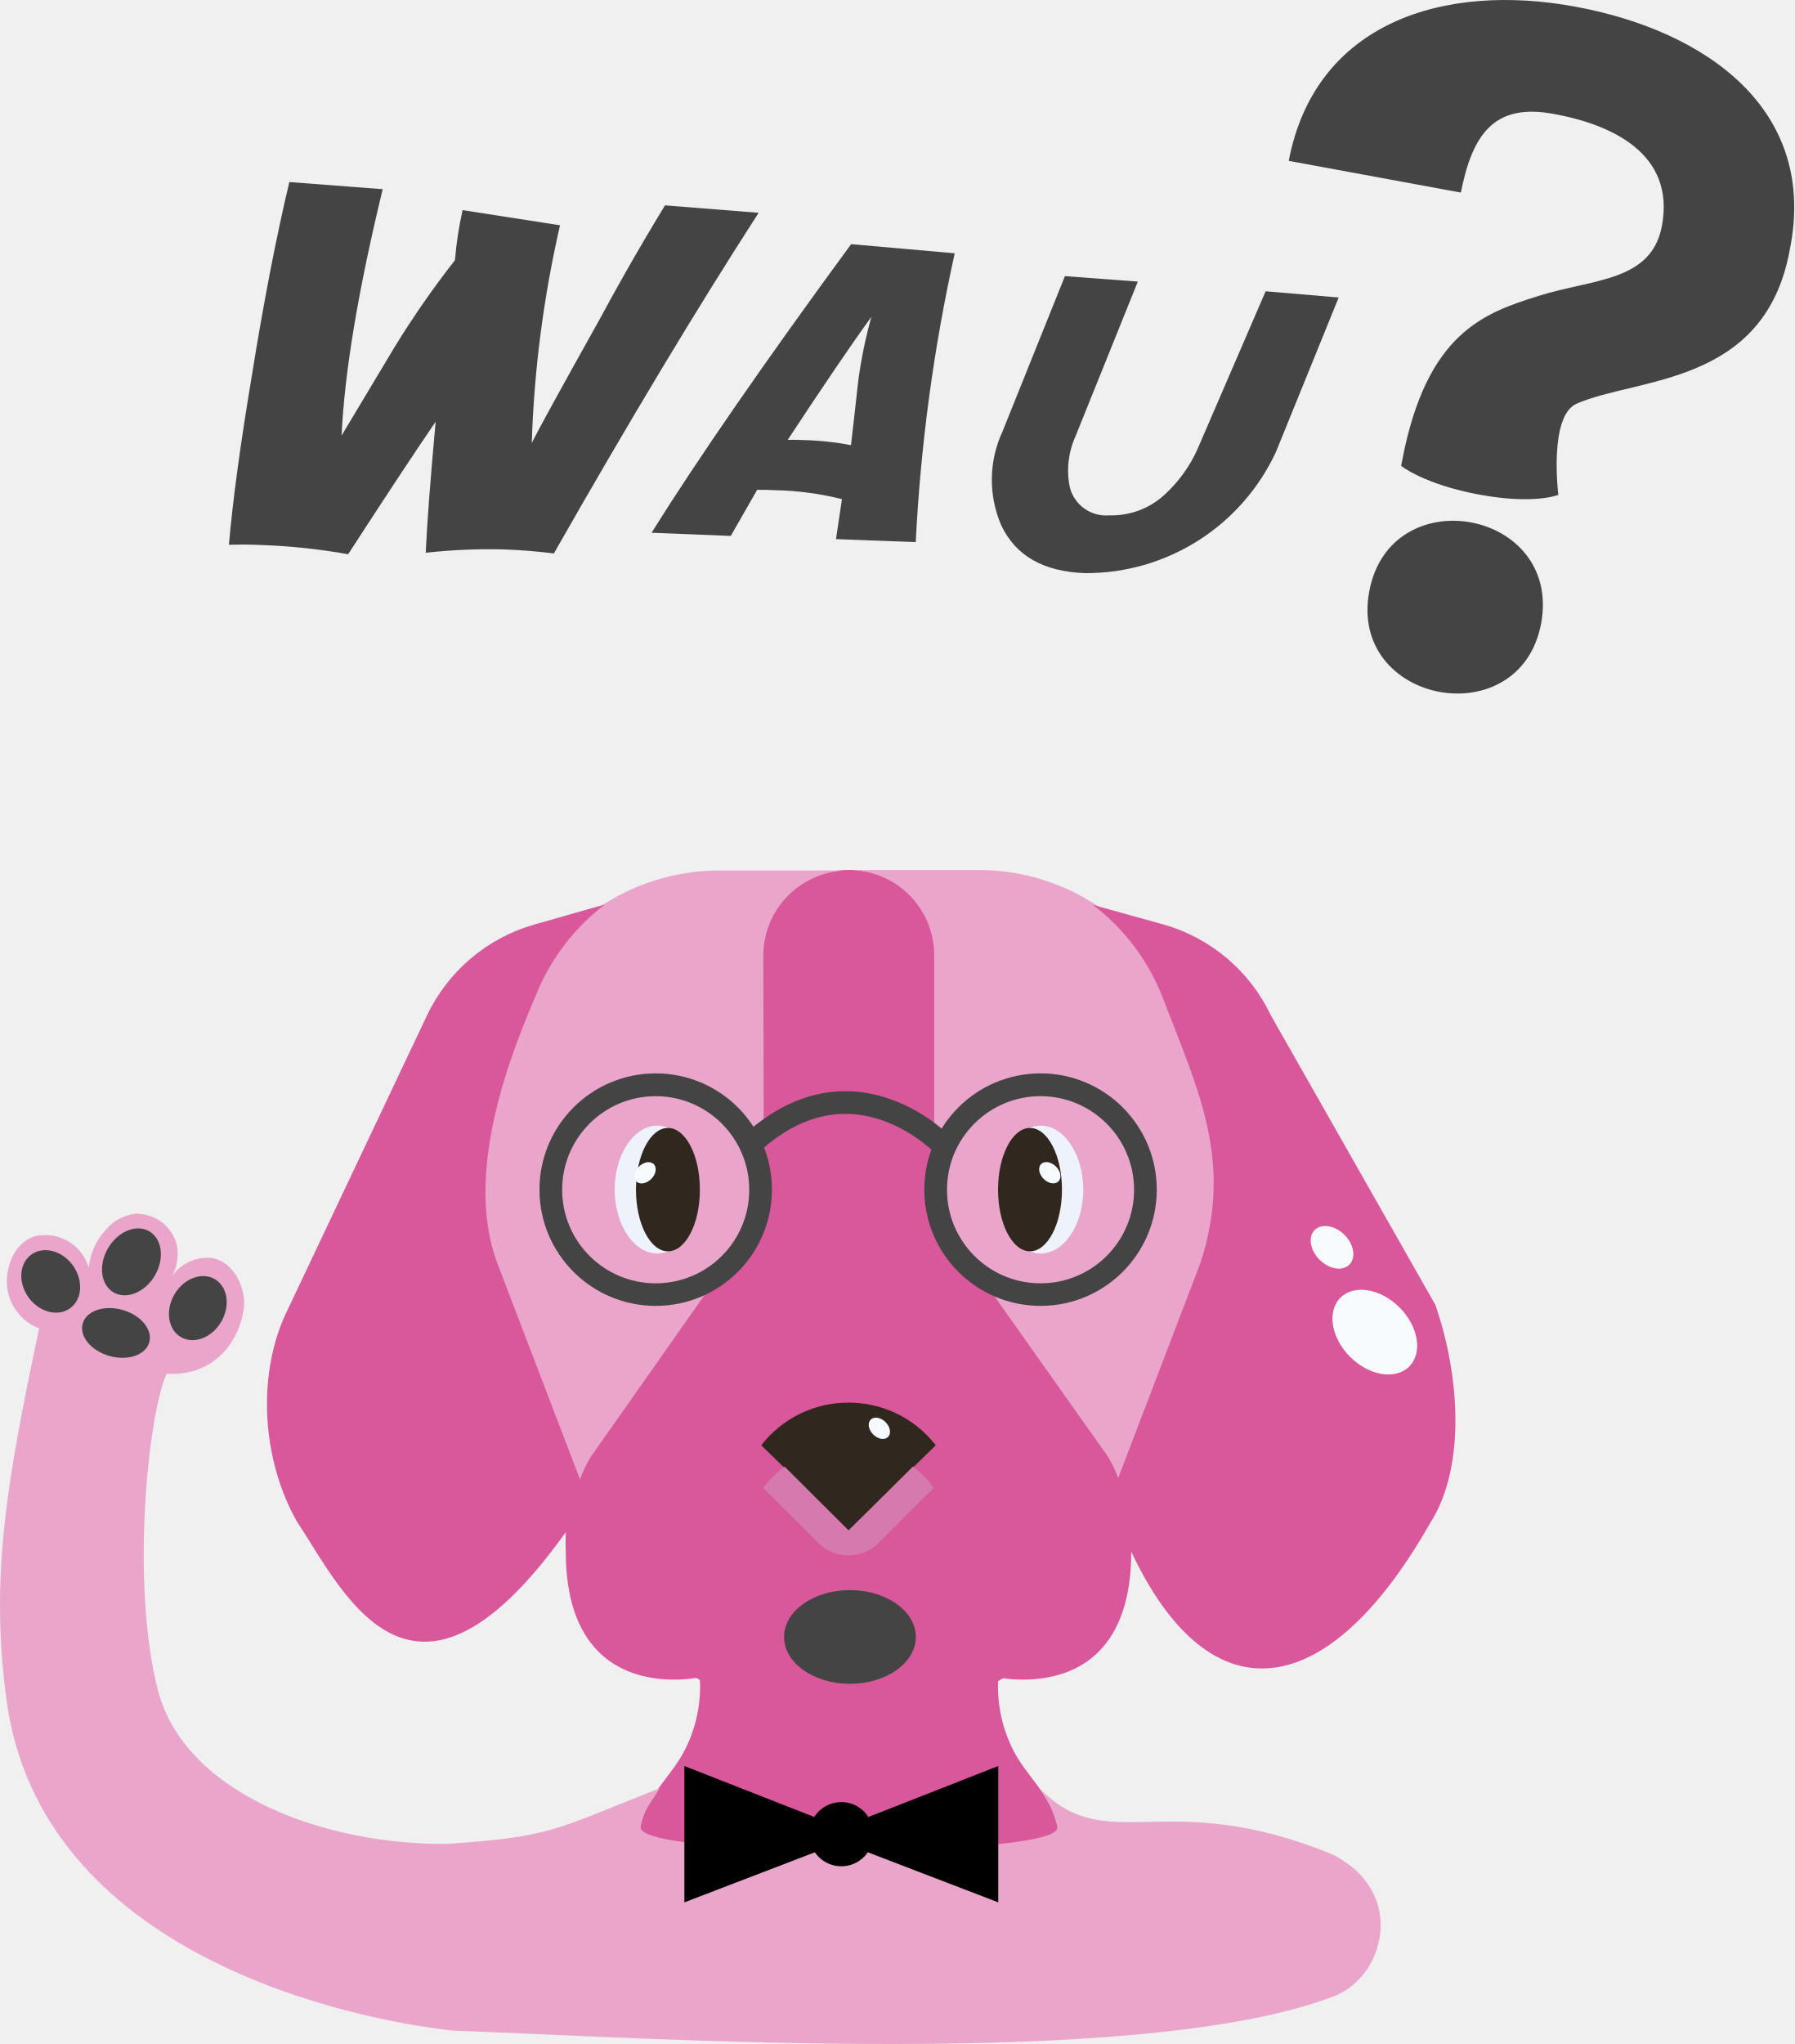
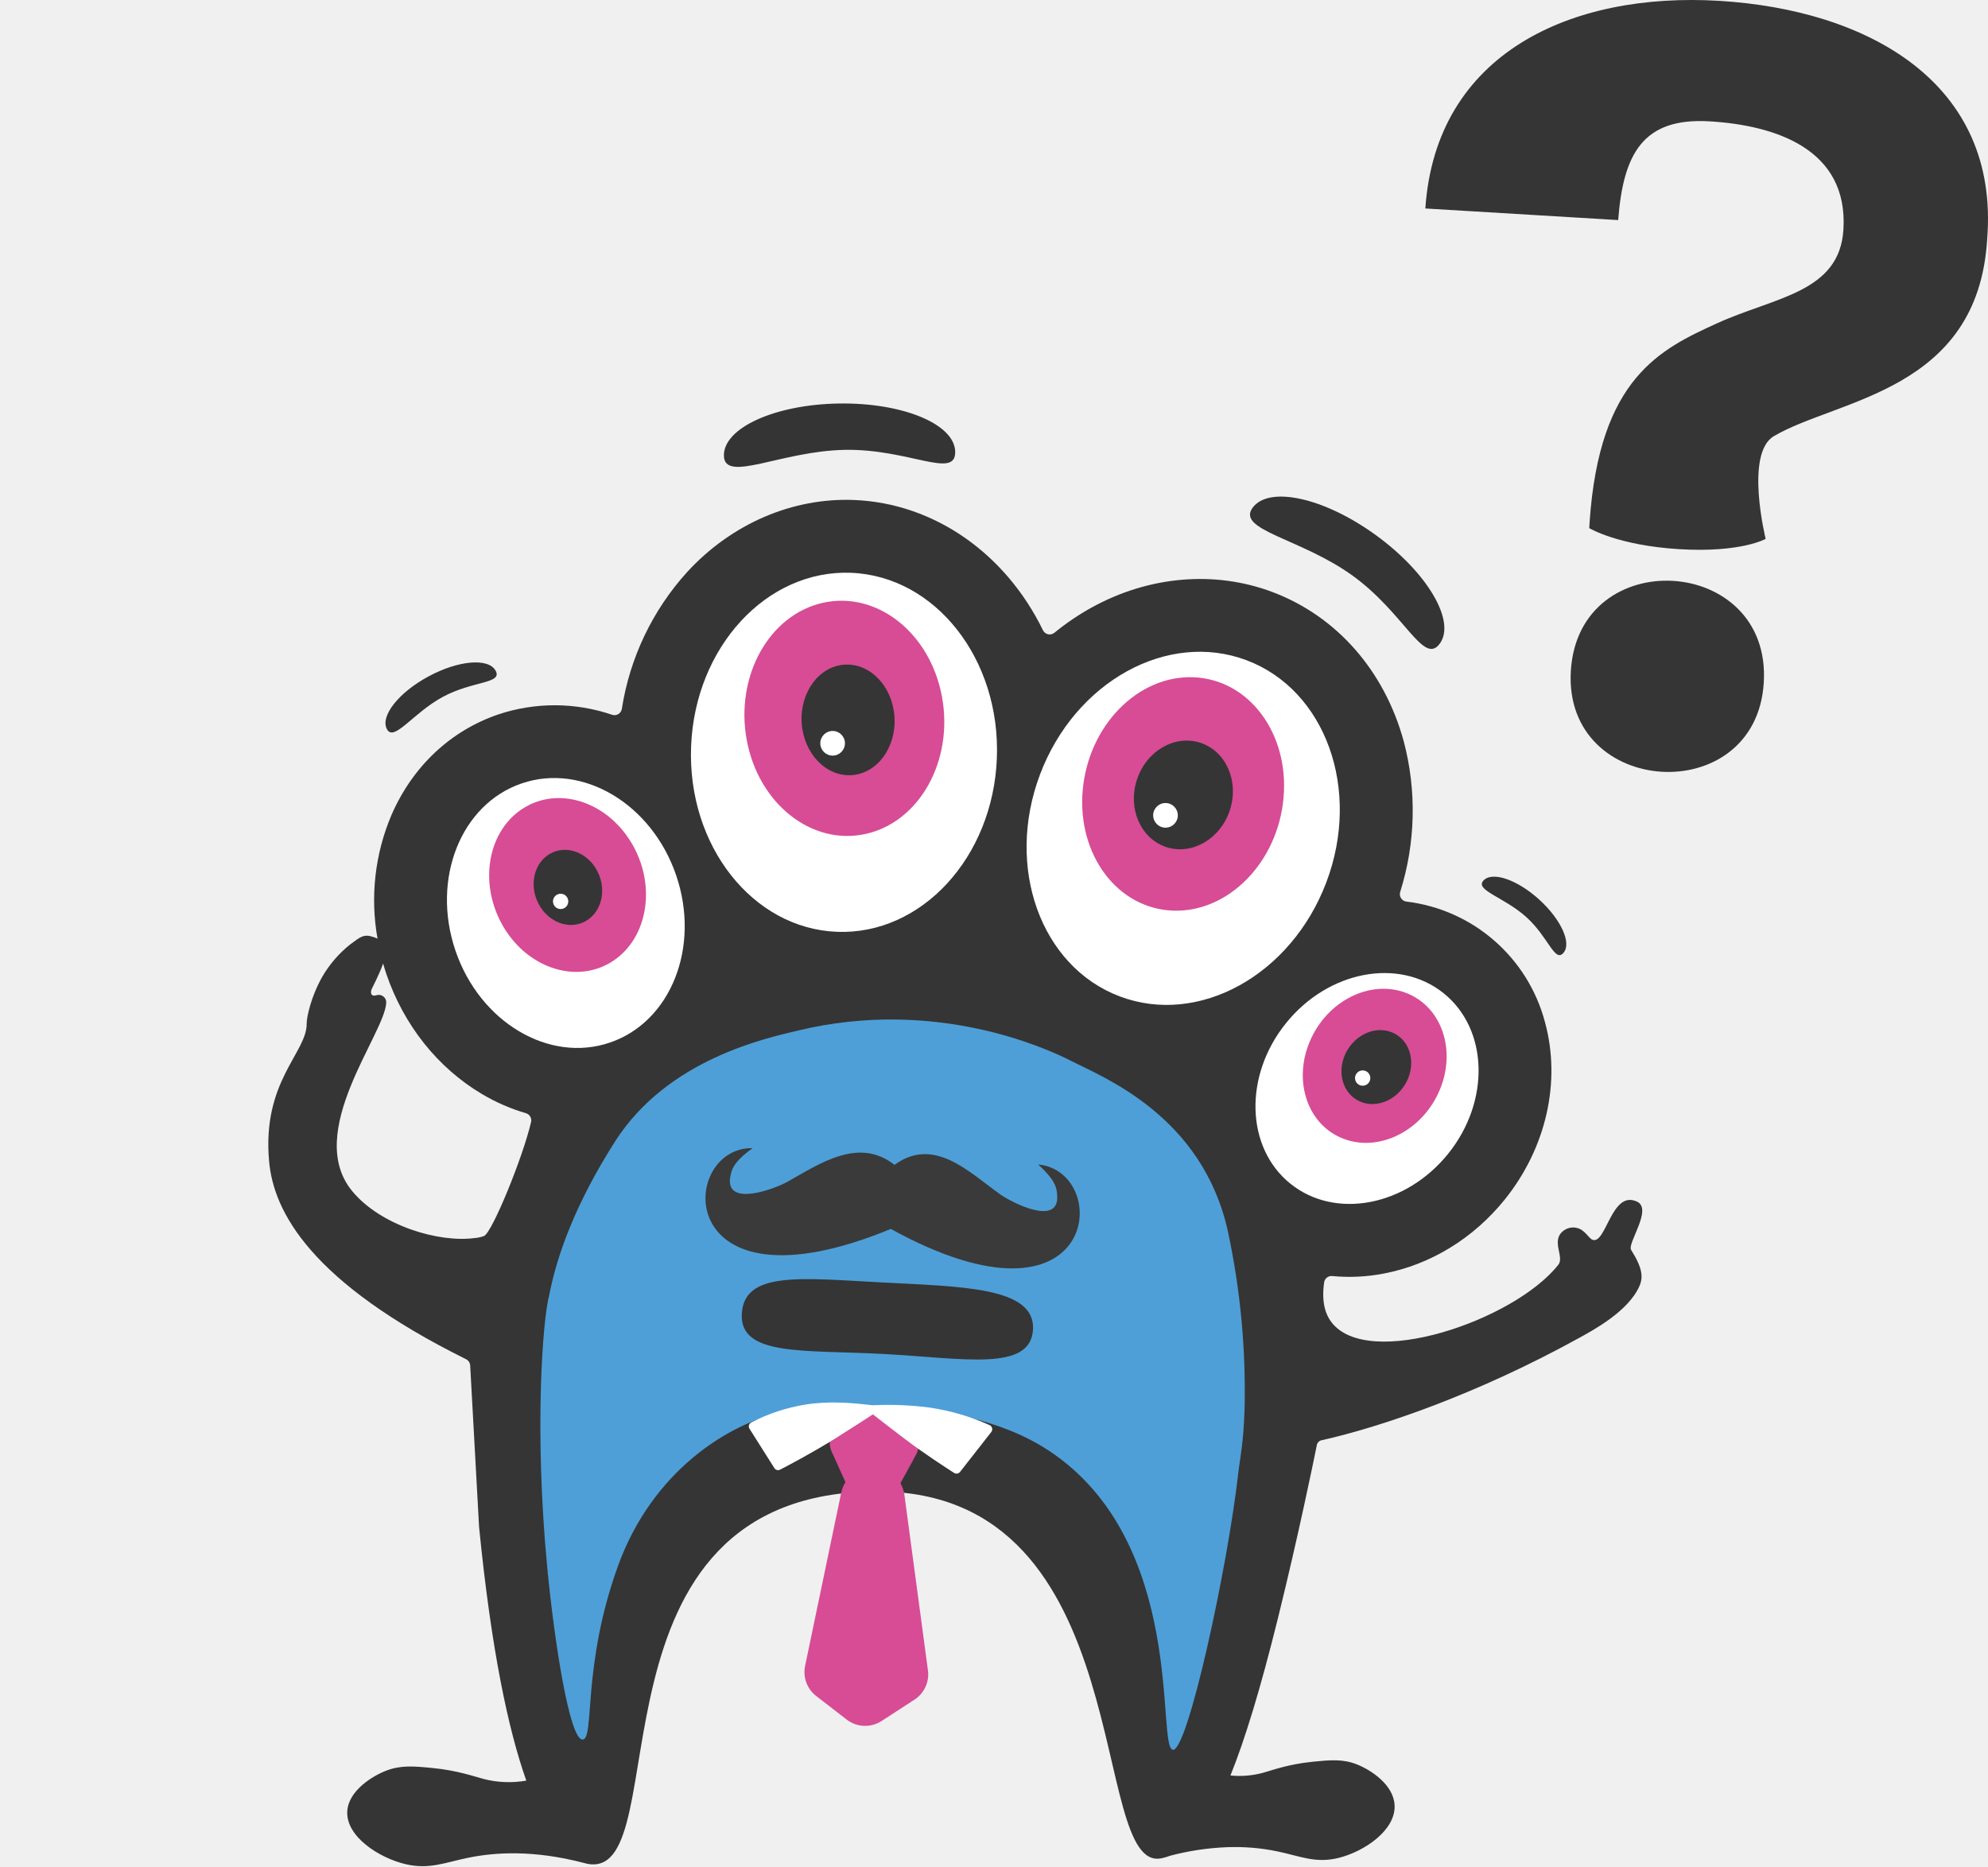
- <svg xmlns="http://www.w3.org/2000/svg" viewBox="0 0 158.236 180.218" version="1.1" id="svg78" width="158.236" height="180.218">
-   <defs id="defs4">
-     <style id="style2">.cls-1{fill:#444;}.cls-2{fill:#eef2fb;}.cls-3{fill:#30271f;}.cls-4{fill:#d9589b;}.cls-5{fill:#eaa6ca;}.cls-6{fill:#d679af;}.cls-7{fill:#f7fbfe;}</style>
+ <svg xmlns="http://www.w3.org/2000/svg" xmlns:xlink="http://www.w3.org/1999/xlink" height="751.07" width="800" id="svg138" version="1.1" viewBox="0 0 800 751.07">
+   <defs id="defs14">
+     <style id="style2">.cls-1{fill:#353535;}.cls-2{fill:#4e9fd7;}.cls-3{fill:#fff;}.cls-4{fill:#fffefd;}.cls-5{fill:url(#linear-gradient);}.cls-6{fill:url(#linear-gradient-2);}.cls-7{fill:url(#linear-gradient-3);}.cls-8{fill:url(#linear-gradient-4);}.cls-9{fill:#343434;}.cls-10,.cls-12{fill:#d74c95;}.cls-11{opacity:0.15;}.cls-12{opacity:0.4;}.cls-13{fill:#3a3a3a;fill-rule:evenodd;}</style>
+     <linearGradient gradientUnits="userSpaceOnUse" gradientTransform="rotate(-4.67,-793.3791,513.3606)" y2="429.66" x2="406.86" y1="429.66" x1="358.36" id="linear-gradient">
+       <stop id="stop4" stop-color="#80385c" offset="0" />
+       <stop id="stop6" stop-color="#683550" offset="0.6" />
+       <stop id="stop8" stop-color="#553346" offset="1" />
+     </linearGradient>
+     <linearGradient xlink:href="#linear-gradient" y2="391.88" x2="266.41" y1="391.88" x1="223.94" id="linear-gradient-2" />
+     <linearGradient xlink:href="#linear-gradient" y2="443.84" x2="142.82" y1="443.84" x1="112.65" id="linear-gradient-3" />
+     <linearGradient xlink:href="#linear-gradient" y2="541.08" x2="461.1" y1="541.08" x1="431.68" id="linear-gradient-4" />
+     <linearGradient y2="429.66" x2="406.86" y1="429.66" x1="358.36" gradientTransform="rotate(-4.67,-793.3791,513.3606)" gradientUnits="userSpaceOnUse" id="linearGradient967" xlink:href="#linear-gradient" />
  </defs>
-   <path class="cls-1" d="M 113.656,14.182 C 115.984,1.992 127.3,-1.556 138.929,0.587 150.558,2.73 160.363,9.734 157.835,22.06 c -2.196,11.963 -13.401,11.187 -18.776,13.526 -2.502,1.071 -1.628,8.045 -1.628,8.045 0,0 -2.08,0.874 -6.938,-0.015 -4.858,-0.89 -6.926,-2.536 -6.926,-2.536 l 0.096,-0.494 c 2.163,-11.287 7.253,-12.997 12.045,-14.502 4.791,-1.505 9.937,-1.234 10.862,-6.18 1.173,-6.36 -4.416,-8.919 -9.526,-9.856 -5.25,-0.983 -7.176,1.743 -8.211,6.931 z m 22.265,40.753 c -1.83,9.949 -17.015,7.163 -15.165,-2.789 1.85,-9.952 16.965,-7.216 15.165,2.789 z" id="path8" style="fill:#444444" />
-   <path class="cls-1" d="M 66.906,18.762 Q 58.849,31.231 48.847,48.795 C 47.384,48.616 45.972,48.499 44.602,48.447 a 50.46,50.46 0 0 0 -7.057,0.29 q 0.173,-3.859 0.876,-11.558 -2.673,3.903 -7.718,11.688 a 53.9,53.9 0 0 0 -7.606,-0.811 c -1.025,-0.053 -2.039,-0.047 -2.909,-0.025 q 0.511,-5.858 1.988,-14.698 1.595,-9.958 3.34,-17.282 l 8.234,0.63 q -3.24,13.356 -3.624,21.719 2.355,-3.919 4.66,-7.777 a 81.31,81.31 0 0 1 5.337,-7.683 31.84,31.84 0 0 1 0.674,-4.414 l 8.593,1.338 A 100,100 0 0 0 46.896,39.055 q 0.9,-1.804 5.995,-10.917 c 1.209,-2.244 3.071,-5.619 5.755,-10.032 z" id="path10" style="fill:#444444" />
-   <path class="cls-1" d="m 80.759,47.798 -7.032,-0.263 0.526,-3.525 a 26.23,26.23 0 0 0 -5.938,-0.791 c -0.441,-0.024 -0.951,-0.035 -1.539,-0.033 l -2.329,4.066 -6.985,-0.281 q 6.106,-9.769 17.599,-25.443 l 9.139,0.805 a 152.51,152.51 0 0 0 -3.44,25.464 z m -5.711,-8.548 q 0.329,-2.8 0.639,-5.647 a 41.3,41.3 0 0 1 1.163,-5.668 q -2.599,3.576 -7.379,10.846 c 0.496,-0.006 0.944,-0.004 1.343,0.017 a 25.59,25.59 0 0 1 4.233,0.452 z" id="path12" style="fill:#444444" />
-   <path class="cls-1" d="M 112.53,39.84 A 18.45,18.45 0 0 1 95.711,50.533 q -5.557,-0.188 -7.435,-4.274 a 10.11,10.11 0 0 1 0.143,-8.23 l 5.498,-13.683 6.431,0.481 -5.517,13.686 a 7.3,7.3 0 0 0 -0.493,4.402 3.29,3.29 0 0 0 3.491,2.522 6.87,6.87 0 0 0 4.947,-1.888 12.13,12.13 0 0 0 2.829,-3.941 l 6.013,-13.926 6.443,0.549 z" id="path14" style="fill:#444444" />
-   <ellipse class="cls-2" cx="57.967" cy="104.889" rx="3.76" ry="5.64" id="ellipse16" style="fill:#eef2fb" />
-   <ellipse class="cls-2" cx="91.777" cy="104.889" rx="3.76" ry="5.64" id="ellipse18" style="fill:#eef2fb" />
-   <path class="cls-3" d="m 83.037,127.259 -8.2,8.16 -8.24,-8.16 a 10.35,10.35 0 0 1 16.47,0 z" id="path20" style="fill:#30271f" />
-   <path class="cls-4" d="m 74.837,134.939 7.69,-7.51 c -3.904,-5.017 -11.486,-5.017 -15.39,0 z m 0,5.64 c 0,0 -6.47,6.33 -13.45,7.36 -0.628,0.1 -1.264,0.15 -1.9,0.15 -5.29,0 -9.59,-3 -9.59,-11.27 -0.109,-2.86 0.301,-6.026 1.65,-8.32 l 12.81,-17.85 c 1.816,-2.515 2.795,-5.538 2.8,-8.64 V 84.209 c 0.007,-1.998 0.814,-3.91 2.24,-5.31 1.457,-1.415 3.409,-2.205 5.44,-2.2 4.192,-0.044 7.626,3.318 7.67,7.51 v 17.8 c 0.005,3.102 0.984,6.125 2.8,8.64 l 12.81,17.85 c 1.534,2.918 1.65,5.22 1.65,8.32 0,8.3 -4.3,11.27 -9.59,11.27 -0.636,-2.1e-4 -1.272,-0.05 -1.9,-0.15 -6.99,-1.03 -13.44,-7.36 -13.44,-7.36 z" id="path22" style="fill:#d9589b" />
-   <path class="cls-5" d="m 57.967,110.519 c 2.07,0 3.76,-2.52 3.76,-5.63 0,-3.11 -1.69,-5.64 -3.76,-5.64 -2.07,0 -3.76,2.57 -3.76,5.64 0,3.07 1.69,5.63 3.76,5.63 z m 9.39,-8.51 a 15,15 0 0 1 -2.74,8.64 l -12.55,17.85 a 11.27,11.27 0 0 0 -1.54,4.58 h -0.07 l -8,-20.9 a 20.11,20.11 0 0 1 0,-14.54 l 3.38,-8.89 a 18.92,18.92 0 0 1 17.54,-12 h 11.46 a 7.51,7.51 0 0 0 -7.52,7.51 z" id="path24" style="fill:#eaa6ca" />
-   <path class="cls-5" d="m 88.027,104.889 c 0,3.11 1.69,5.63 3.75,5.63 2.06,0 3.76,-2.52 3.76,-5.63 0,-3.11 -1.7,-5.64 -3.76,-5.64 -2.06,0 -3.75,2.57 -3.75,5.64 z m -2.9,5.76 a 15,15 0 0 1 -2.74,-8.64 V 84.219 a 7.51,7.51 0 0 0 -7.55,-7.51 h 11.55 a 18.92,18.92 0 0 1 17.55,12 l 3.4,8.87 a 20.25,20.25 0 0 1 0,14.54 l -8,20.9 h -0.08 a 11.12,11.12 0 0 0 -1.54,-4.58 z" id="path26" style="fill:#eaa6ca" />
-   <path class="cls-4" d="m 89.747,155.009 c 1.66,2.66 3.91,4.08 3.91,9.15 0,6.88 -18.78,6.88 -18.78,6.88 0,0 -18.79,0 -18.79,-6.88 0,-5.07 2.26,-6.49 3.91,-9.15 a 12.26,12.26 0 0 0 1.73,-6.92 h 26.3 a 12.35,12.35 0 0 0 1.72,6.92 z" id="path28" style="fill:#d9589b" />
-   <path class="cls-5" d="m 58.177,157.649 c -0.65,1.2 -1.42,1.81 -1.68,3.4 -0.33,2.08 18.38,2.09 18.38,2.09 0,0 18.81,0 18.37,-2.09 -0.282,-1.236 -0.828,-2.395 -1.6,-3.4 6.077,6.232 10.975,-0.225 25.831,5.841 6.677,3.349 4.608,10.79 0.221,12.495 -17,6.607 -60.767,3.665 -77.795,3.051 -0.638,-4.396 -1.022,-10.596 -0.397,-16.466 9.253,-0.63 9.363,-1.25 18.709,-4.91 z" id="path30" style="fill:#eaa6ca" />
-   <path class="cls-4" d="m 47.107,81.519 6.25,-1.78 c -2.766,2.105 -4.897,4.932 -6.16,8.17 -3.232,7.484 -5.929,16.419 -3.36,23.41 l 8,20.91 c -14.898,23.09 -21.354,8.405 -25.66,1.91 -3.069,-5.435 -3.49,-12.688 -1.07,-18.11 l 12.55,-26.5 c 1.854,-3.903 5.296,-6.82 9.45,-8.01 z" id="path32" style="fill:#d9589b" />
-   <path class="cls-4" d="m 126.089,134.354 c -9.979,17.526 -21.426,17.167 -28.192,-2.165 l 8,-20.91 c 2.86,-8.965 -0.192,-15.066 -3.36,-23.33 -1.256,-3.242 -3.389,-6.071 -6.16,-8.17 l 6.26,1.74 c 4.151,1.184 7.591,4.099 9.44,8 l 14.498,25.506 c 2.11,6.008 2.797,14.262 -0.486,19.329 z" id="path34" style="fill:#d9589b" />
-   <ellipse class="cls-4" cx="74.957" cy="144.429" rx="15.97" ry="6.61" id="ellipse36" style="fill:#d9589b" />
-   <path class="cls-6" d="m 80.507,129.309 -5.67,5.63 -5.64,-5.63 a 8.76,8.76 0 0 0 -1.88,1.88 l 4.86,4.85 a 3.75,3.75 0 0 0 5.31,0 l 4.86,-4.85 a 8.76,8.76 0 0 0 -1.84,-1.88 z" id="path38" style="fill:#d679af" />
-   <ellipse class="cls-3" cx="90.837" cy="104.889" rx="2.82" ry="5.44" id="ellipse40" style="fill:#30271f" />
-   <ellipse class="cls-3" cx="58.907" cy="104.889" rx="2.82" ry="5.44" id="ellipse42" style="fill:#30271f" />
-   <ellipse class="cls-7" cx="5.246" cy="160.833" rx="1.55" ry="2.16" transform="rotate(-45.02)" id="ellipse44" style="fill:#f7fbfe" />
-   <ellipse class="cls-7" cx="-7.696" cy="138.576" rx="0.77" ry="1.08" transform="rotate(-45.02)" id="ellipse46" style="fill:#f7fbfe" />
-   <ellipse class="cls-7" cx="-34.26" cy="143.873" rx="0.77" ry="1.08" transform="rotate(-45.02)" id="ellipse48" style="fill:#f7fbfe" />
-   <ellipse class="cls-7" cx="-32.851" cy="113.357" rx="1.08" ry="0.77" transform="rotate(-44.98)" id="ellipse50" style="fill:#f7fbfe" />
-   <ellipse class="cls-7" cx="2.623" cy="168.787" rx="3.08" ry="4.29" transform="rotate(-45.02)" id="ellipse52" style="fill:#f7fbfe" />
-   <path class="cls-1" d="m 57.837,114.639 a 9.75,9.75 0 1 1 9.74,-9.74 9.75,9.75 0 0 1 -9.74,9.74 z m 0,-18.49 a 8.75,8.75 0 1 0 8.74,8.75 8.76,8.76 0 0 0 -8.74,-8.75 z" id="path54" style="fill:#444444;stroke:#444444;stroke-opacity:1" />
-   <path class="cls-1" d="m 91.777,114.639 a 9.75,9.75 0 1 1 9.74,-9.74 9.75,9.75 0 0 1 -9.74,9.74 z m 0,-18.49 a 8.75,8.75 0 1 0 8.74,8.75 8.76,8.76 0 0 0 -8.74,-8.75 z" id="path56" style="fill:#444444;stroke:#444444;stroke-width:1;stroke-miterlimit:4;stroke-dasharray:none;stroke-opacity:1" />
-   <polygon points="64.36,140.32 78.2,134.89 78.2,146.91 64.36,141.6 50.52,146.91 50.52,134.89 " id="polygon60" transform="translate(9.836731,20.81878)" />
-   <circle cx="74.197" cy="161.719" r="2.83" id="circle62" />
-   <ellipse class="cls-1" cx="74.957" cy="144.329" rx="5.81" ry="4.13" id="ellipse64" style="fill:#444444" />
-   <path class="cls-5" d="m 39.508,162.569 c -10.511,0.162 -23.189,-4.252 -25.587,-13.571 -2.4,-9.326 -0.876,-24.229 0.774,-27.88 4.387,0.288 6.661,-3.184 6.844,-6.179 0,-1.45 -0.83,-3.54 -2.7,-4 -1.461,-0.221 -2.916,0.427 -3.73,1.66 0.581,-0.962 0.719,-2.128 0.38,-3.2 -0.565,-1.493 -2.026,-2.453 -3.62,-2.38 -1.015,0.138 -1.939,0.661 -2.58,1.46 -0.833,0.908 -1.346,2.063 -1.46,3.29 -0.576,-1.971 -2.551,-3.185 -4.57,-2.81 -1.93,0.44 -2.73,2.63 -2.65,4.26 0.095,1.749 1.206,3.279 2.84,3.91 -2.85,13.479 -4.312,21.767 -2.907,32.527 C 3.452,172.522 31.224,178.077 39.905,179.035" id="path66" style="fill:#eaa6ca" />
-   <ellipse class="cls-1" cx="-62.33" cy="94.339" rx="2.41" ry="2.92" transform="rotate(-35.72)" id="ellipse68" style="fill:#444444" />
-   <ellipse class="cls-1" cx="-90.107" cy="66.283" rx="3.12" ry="2.39" transform="rotate(-59.61)" id="ellipse70" style="fill:#444444" />
-   <ellipse class="cls-1" cx="-90.662" cy="73.395" rx="2.96" ry="2.39" transform="rotate(-59.61)" id="ellipse72" style="fill:#444444" />
-   <ellipse class="cls-1" cx="-110.343" cy="41.725" rx="2.11" ry="3.05" transform="rotate(-74.26)" id="ellipse74" style="fill:#444444" />
-   <path style="fill:none;stroke:#444444;stroke-width:2;stroke-linecap:butt;stroke-linejoin:miter;stroke-miterlimit:4;stroke-dasharray:none;stroke-opacity:1" d="m 66.43,100.679 c 8.997,-8.039 16.876,0.413 16.876,0.413" id="path8514" />
+   <g transform="translate(107.9293)" data-name="Capa 2" id="Capa_2">
+     <g data-name="Capa 1" id="Capa_1-2">
+       <path id="path18" d="m 550.91,483.63 c -10.38,-5.06 -12.53,17.54 -18.06,15.28 -1.44,-0.59 -3.06,-4 -6.09,-4.7 a 6.32,6.32 0 0 0 -5.39,1 c -5.45,3.95 0.36,10.51 -2.19,13.75 -17.69,22.53 -77,42.69 -91.49,22.91 -1.82,-2.48 -4,-7.08 -2.77,-15.78 a 3,3 0 0 1 3.28,-2.56 72.17,72.17 0 0 0 20.73,-1 c 18.84,-3.59 36.15,-14.2 48.76,-29.89 16.61,-20.7 22.63,-47.32 16.12,-71.21 a 65.79,65.79 0 0 0 -55.81,-48.6 3,3 0 0 1 -2.47,-3.88 109.07,109.07 0 0 0 1.44,-60.57 c -7.77,-28.47 -27,-50.39 -52.87,-60.13 -23.22,-8.75 -49.74,-6.47 -72.75,6.25 a 99.94,99.94 0 0 0 -14.95,10.13 3,3 0 0 1 -4.63,-1 c -15,-30.77 -43.68,-51.13 -76,-52.41 -24.8,-1 -49.24,9.54 -67.07,28.87 a 106.35,106.35 0 0 0 -26.39,55.19 3,3 0 0 1 -3.95,2.37 71.66,71.66 0 0 0 -45.73,-0.15 c -19.22,6.54 -34.49,20.89 -43,40.43 A 87.63,87.63 0 0 0 44,377.77 10.42,10.42 0 0 0 42.71,377.22 c -4.38,-1.58 -5.6,-0.11 -9.61,2.77 a 46.47,46.47 0 0 0 -11.37,13.14 c -4.61,8.19 -6.27,16.35 -6.25,18.85 0.11,11.64 -18,23.17 -15.13,55.25 C 2.12,487.7 17.14,516 79.6,547 a 3,3 0 0 1 1.68,2.53 l 3.58,65 c 4.88,49.18 11.69,81.41 19,102.07 a 40.77,40.77 0 0 1 -17,-0.62 c -3.86,-1 -10.51,-3.47 -20.94,-4.48 -7.4,-0.72 -12.59,-1.17 -18.49,1.11 -5.48,2.12 -15.09,8 -15.61,16.27 -0.63,10.26 12.9,18.87 23.5,21.35 9.52,2.24 15.77,-0.69 25.3,-2.62 10.51,-2.14 26,-3.23 46.45,2.12 0.46,0.14 0.91,0.26 1.35,0.35 h 0.08 v 0 c 0.32,0.06 0.63,0.12 0.94,0.15 35.43,4.12 -5.26,-150 115.82,-150 106.14,0 84.51,153.92 114.24,147.61 a 25.27,25.27 0 0 0 3.62,-1.06 106.08,106.08 0 0 1 22.67,-3.39 83.85,83.85 0 0 1 20.45,1.71 c 9.18,1.93 15.2,4.86 24.38,2.63 10.22,-2.48 23.26,-11.1 22.65,-21.36 -0.5,-8.32 -9.77,-14.15 -15.05,-16.26 -5.68,-2.28 -10.69,-1.83 -17.82,-1.12 -10.05,1 -16.46,3.47 -20.18,4.49 a 36.46,36.46 0 0 1 -13,1.05 c 5.78,-14.32 12.05,-34.7 19.22,-63.73 8.11,-32.84 14.14,-62.29 15.5,-69 a 2.49,2.49 0 0 1 1.59,-2.09 c 25.23,-5.65 63.56,-19 103.62,-41.06 6.12,-3.37 20.08,-10.83 24.62,-21 1.59,-3.59 1.33,-7.27 -3.31,-14.64 -1.68,-2.54 8.7,-16.33 2.45,-19.38 z m -464,13.76 a 13,13 0 0 1 -3.7,0.84 C 68.35,500.23 45.15,493.08 33.84,479.4 14.22,455.69 47,416.07 47.5,403.5 a 3,3 0 0 0 -3.83,-3 c -1.2,0.36 -2.6,0.35 -2.25,-1.88 0.08,-0.51 3.17,-6.1 4.82,-10.86 0.41,1.42 0.84,2.84 1.32,4.26 7,20.51 20.6,37.63 38.32,48.19 a 77.54,77.54 0 0 0 17.81,7.79 3,3 0 0 1 2.09,3.56 c -3.35,14.37 -15.58,44.2 -18.87,45.83 z" class="cls-1" />
+       <path id="path20" d="m 386.19,495.53 c -10.29,-46.54 -50.25,-62 -63.22,-68.65 -10,-5.08 -54.51,-25.47 -109.77,-12.15 -12.37,3 -52.39,11.29 -73.67,44.71 -15.76,24.76 -23.29,45.44 -26.46,61.84 -2.56,9.35 -6.07,53.74 -0.83,109 2.86,30.11 9,69.79 14.24,69.79 5,0 -0.34,-29.44 14.25,-69.79 C 154.61,591.83 185.55,572.53 208,568 l 3.15,-0.65 c 18.08,-1.69 30.9,-2.19 43.22,-1.07 14.61,1.34 39.62,4.17 59.91,17.62 55.58,36.84 43,119.62 49.8,120.3 5.9,0.59 22,-73.17 26.3,-111.51 0.59,-5.3 2.12,-11.6 2.53,-25.87 a 306.12,306.12 0 0 0 -6.72,-71.29 z" class="cls-2" />
+       <path id="path22" d="m 137.49,419.58 c 24.55,-8.33 36.5,-38.46 26.7,-67.26 -9.8,-28.8 -37.64,-45.4 -62.16,-37.05 -24.52,8.35 -36.47,38.46 -26.69,67.27 9.78,28.81 37.66,45.39 62.15,37.04 z" class="cls-3" />
+       <path id="path24" d="m 228.84,375 c 34,1.35 62.8,-29.91 64.38,-69.79 1.58,-39.88 -24.69,-73.34 -58.66,-74.69 -33.97,-1.35 -62.8,29.91 -64.38,69.82 -1.58,39.91 24.69,73.32 58.66,74.66 z" class="cls-3" />
+       <path id="path26" d="m 342.69,401 c 31.81,12 69,-8.58 83.12,-45.93 14.12,-37.35 -0.31,-77.38 -32.1,-89.36 -31.79,-11.98 -69,8.58 -83.11,45.94 -14.11,37.36 0.3,77.35 32.09,89.35 z" class="cls-3" />
+       <path id="path28" d="m 473,399.71 c -18.06,-14.48 -46.46,-9.06 -63.48,12.12 -17.02,21.18 -16.16,50.09 1.86,64.57 18.02,14.48 46.45,9.06 63.47,-12.11 C 491.87,443.12 491,414.18 473,399.71 Z" class="cls-3" />
+       <path id="path30" d="m 307.77,535 c -0.92,17.13 -27.72,11.63 -60.08,9.9 -32.36,-1.73 -58,1 -57.1,-16.17 0.9,-17.17 23.48,-14.38 55.84,-12.65 32.36,1.73 62.25,1.77 61.34,18.92 z" class="cls-1" />
+       <circle id="circle32" transform="rotate(-76.66,379.7209,342.7462)" r="12.13" cy="342.75" cx="379.75" class="cls-4" />
+       <path id="path34" d="m 371.85,333.46 a 10.44,10.44 0 1 1 -7.22,-12.89 10.44,10.44 0 0 1 7.22,12.89 z" class="cls-4" />
+       <path style="fill:url(#linearGradient967)" id="path36" d="m 396,336.93 c 1.61,-14 -7.84,-26.62 -21.12,-28.14 -13.28,-1.52 -25.34,8.59 -26.95,22.61 -1.61,14.02 7.79,26.6 21.07,28.14 13.28,1.54 25.33,-8.54 27,-22.61 z m -36.64,1.79 c -10.9,-3.07 -6.14,-20 4.76,-16.9 10.9,3.1 6.09,19.97 -4.81,16.9 z M 377,353.45 c -13.47,-3.8 -7.59,-24.68 5.88,-20.89 13.47,3.79 7.59,24.68 -5.88,20.89 z" class="cls-5" />
+       <circle id="circle38" transform="matrix(0.95,-0.3,0.3,0.95,-82.79,87.84)" r="10.58" cy="310.6" cx="241.56" class="cls-4" />
+       <path id="path40" d="m 231.49,307.2 a 9.11,9.11 0 1 1 -11.18,-6.39 9.1,9.1 0 0 1 11.18,6.39 z" class="cls-4" />
+       <path style="fill:url(#linear-gradient-2)" id="path42" d="m 251.06,299 c -5.09,-11.2 -17.81,-16.37 -28.42,-11.55 -10.61,4.82 -15.08,17.8 -10,29 5.08,11.2 17.82,16.35 28.42,11.55 10.6,-4.8 15.08,-17.82 10,-29 z m -26.58,17.79 c -9.53,2.6 -13.56,-12.17 -4,-14.77 9.56,-2.6 13.52,12.15 4,14.75 z m 19.83,3.06 c -11.77,3.22 -16.75,-15 -5,-18.25 11.75,-3.25 16.77,15.02 5,18.23 z" class="cls-6" />
+       <path id="path44" d="m 107.94,346.86 1.61,1.86 c 0,0 26.11,-14 30.84,17.74 3.54,23.81 -22.16,24.52 -19.85,24.73 2.31,0.21 -5.2,2.1 -11.66,-1.93 a 24.35,24.35 0 0 1 -11.07,-15.53 24.67,24.67 0 0 1 2.64,-18.7 c 3.64,-6.03 7.49,-8.17 7.49,-8.17 z" class="cls-4" />
+       <circle id="circle46" transform="rotate(-9.36,125.589,372.1296)" r="7.54" cy="372.11" cx="125.6" class="cls-4" />
+       <path id="path48" d="m 118.84,368.68 a 6.5,6.5 0 1 1 -7.24,-5.68 6.49,6.49 0 0 1 7.24,5.68 z" class="cls-4" />
+       <path style="fill:url(#linear-gradient-3)" id="path50" d="m 133.5,364.89 c -2.44,-8.43 -10.89,-13.39 -18.87,-11.08 -7.98,2.31 -12.48,11 -10,19.44 2.48,8.44 10.89,13.39 18.87,11.08 7.98,-2.31 12.43,-11.01 10,-19.44 z m -20.59,9.82 c -7,0.85 -8.32,-10 -1.33,-10.84 6.99,-0.84 8.32,9.98 1.33,10.84 z m 13.68,4.2 C 118,380 116.31,366.57 125,365.52 c 8.69,-1.05 10.23,12.33 1.59,13.39 z" class="cls-7" />
+       <path id="path52" d="m 450.43,416.81 v 2.37 c 0,0 27.9,6.2 11.36,32.37 -12.41,19.63 -31.63,4 -30.08,5.57 1.55,1.57 -5.12,-1.74 -7.3,-8.75 a 23.5,23.5 0 0 1 1.69,-18.32 23.84,23.84 0 0 1 13.7,-12 c 6.5,-2.14 10.63,-1.24 10.63,-1.24 z" class="cls-4" />
+       <circle id="circle54" transform="rotate(-58.6,447.4403,446.3701)" r="7.28" cy="446.37" cx="447.43" class="cls-4" />
+       <path id="path56" d="m 444.66,439.6 a 6.26,6.26 0 1 1 -1.73,-8.69 6.27,6.27 0 0 1 1.73,8.69 z" class="cls-4" />
+       <path style="fill:url(#linear-gradient-4)" id="path58" d="m 457.75,446.06 c 3.53,-7.69 0.48,-16.63 -6.81,-20 -7.29,-3.37 -16.05,0.19 -19.57,7.88 -3.52,7.69 -0.48,16.64 6.81,20 7.29,3.36 16.04,-0.18 19.57,-7.88 z m -21.22,-5.79 c -5.65,-3.77 0.21,-12.53 5.85,-8.75 5.64,3.78 -0.21,12.53 -5.85,8.75 z m 7.35,11.73 c -7,-4.67 0.26,-15.48 7.23,-10.82 6.97,4.66 -0.26,15.45 -7.23,10.82 z" class="cls-8" />
+       <path id="path60" d="m 47.79,293.47 c -2.82,-5.24 4.67,-14.76 16.73,-21.26 12.06,-6.5 24.14,-7.52 27,-2.28 2.86,5.24 -9.13,4 -21.19,10.49 -12.06,6.49 -19.71,18.29 -22.54,13.05 z" class="cls-9" />
+       <path id="path62" d="m 489,354.4 c 3.5,-3.86 13.54,-0.47 22.42,7.58 8.88,8.05 13.25,17.7 9.75,21.56 -3.5,3.86 -5.95,-6.36 -14.83,-14.41 -8.88,-8.05 -20.85,-10.87 -17.34,-14.73 z" class="cls-9" />
+       <path id="path64" d="m 146.92,340.49 c -9.51,-17.27 -29.06,-24.25 -43.66,-15.59 -14.6,8.66 -18.73,29.66 -9.26,46.93 9.47,17.27 29.06,24.24 43.66,15.59 14.6,-8.65 18.77,-29.67 9.26,-46.93 z" class="cls-10" />
+       <path id="path66" d="m 440.32,439 c -4,6 -11.75,7.9 -17.26,4.22 -5.51,-3.68 -6.71,-11.55 -2.68,-17.56 4.03,-6.01 11.74,-7.9 17.25,-4.22 5.51,3.68 6.71,11.56 2.69,17.56 z" class="cls-4" />
+       <path id="path68" d="m 470.76,440.17 c 7.57,-16 2.3,-33.93 -11.78,-40.13 -14.08,-6.2 -31.62,1.69 -39.19,17.65 -7.57,15.96 -2.3,33.92 11.78,40.13 14.08,6.21 31.62,-1.7 39.19,-17.65 z" class="cls-10" />
+       <path id="path70" d="m 383,343.06 c -2.9,10.29 -12.72,16.53 -21.95,13.93 -9.23,-2.6 -14.35,-13 -11.45,-23.33 2.9,-10.33 12.72,-16.54 21.95,-13.94 9.23,2.6 14.35,13.05 11.45,23.34 z" class="cls-4" />
+       <path id="path72" d="m 408.33,323.4 c 3.41,-25.86 -11.79,-48.57 -34,-50.71 -22.21,-2.14 -42.89,17.08 -46.3,42.94 -3.41,25.86 11.8,48.57 34,50.71 22.2,2.14 42.9,-17.08 46.3,-42.94 z" class="cls-10" />
+       <path id="path74" d="m 271.14,280.42 c -4.72,-25.7 -26.14,-42.64 -47.84,-37.85 -21.7,4.79 -35.46,29.51 -30.74,55.2 4.72,25.69 26.15,42.64 47.84,37.85 21.69,-4.79 35.47,-29.51 30.74,-55.2 z" class="cls-10" />
+       <path id="path76" d="m 183.38,183.39 c -0.19,-11.17 20.49,-20.58 46.19,-21 25.7,-0.42 46.7,8.26 46.89,19.43 0.19,11.17 -18.65,-1.22 -44.35,-0.78 -25.7,0.44 -48.54,13.52 -48.73,2.35 z" class="cls-9" />
+       <path id="path78" d="m 396.11,204.37 c 6.55,-9 28.74,-4.15 49.56,10.94 20.82,15.09 32.33,34.69 25.81,43.69 -6.52,9 -14.17,-12.17 -35,-27.26 -20.83,-15.09 -46.93,-18.32 -40.37,-27.37 z" class="cls-9" />
+       <ellipse id="ellipse80" transform="rotate(-3.51,233.1949,289.5565)" ry="22.28" rx="18.71" cy="289.73" cx="233.34" class="cls-1" />
+       <ellipse id="ellipse82" transform="rotate(-71.99,368.2844,319.912)" ry="19.68" rx="22.08" cy="319.91" cx="368.28" class="cls-1" />
+       <ellipse id="ellipse84" transform="rotate(-58.63,445.8968,429.4677)" ry="13.51" rx="15.36" cy="429.48" cx="445.94" class="cls-1" />
+       <ellipse id="ellipse86" transform="rotate(-22.09,120.6502,357.1651)" ry="15.36" rx="13.51" cy="357.11" cx="120.62" class="cls-1" />
+       <circle id="circle88" r="3.08" cy="362.76" cx="117.68" class="cls-3" />
+       <circle id="circle90" r="3.08" cy="433.86" cx="440.43" class="cls-3" />
+       <circle id="circle92" r="4.96" cy="299.13" cx="227.13" class="cls-3" />
+       <circle id="circle94" r="4.96" cy="328.13" cx="361.08" class="cls-3" />
+       <path id="path96" d="M 246.81,692.62 260.08,684 a 12.11,12.11 0 0 0 5.41,-11.78 L 256,601.47 A 12.13,12.13 0 0 0 244.45,591 l -1.5,-0.05 a 12.12,12.12 0 0 0 -12.33,9.64 l -14.57,69.87 a 12.15,12.15 0 0 0 4.43,12.05 l 12.27,9.49 a 12.13,12.13 0 0 0 14.06,0.62 z" class="cls-10" />
+       <path id="path98" d="m 250.14,565.86 -11.26,-0.43 a 9,9 0 0 0 -8.06,4.38 l -3.61,6.08 a 9,9 0 0 0 -0.47,8.28 l 5.56,12.33 v 0 l 21.89,0.84 v 0 l 6.49,-11.88 a 9,9 0 0 0 0.18,-8.27 l -3.11,-6.32 a 9,9 0 0 0 -7.61,-5.01 z" class="cls-10" />
+       <g id="g124" class="cls-11">
+         <polygon id="polygon100" points="235.27,565.29 233.55,565.22 232.41,567.14 " class="cls-10" />
+         <polygon id="polygon102" points="242.3,565.56 227.74,575 224.82,579.91 224.98,580.25 247.34,565.75 " class="cls-10" />
+         <polygon id="polygon104" points="255.49,566.07 254.38,566.02 226.66,583.99 227.87,586.66 256.49,568.11 " class="cls-10" />
+         <polygon id="polygon106" points="229.55,590.4 230.76,593.08 259.58,574.4 258.29,571.77 " class="cls-10" />
+         <polygon id="polygon108" points="262.68,580.68 261.38,578.06 232.25,596.94 232.22,597.1 231.42,600.94 " class="cls-10" />
+         <polygon id="polygon110" points="230.26,606.52 229.42,610.52 256.77,592.8 259.7,587.44 " class="cls-10" />
+         <polygon id="polygon112" points="228.26,616.11 227.43,620.11 254.95,602.27 254.52,599.09 " class="cls-10" />
+         <polygon id="polygon114" points="226.26,625.69 225.43,629.69 255.97,609.9 255.54,606.72 " class="cls-10" />
+         <polygon id="polygon116" points="224.27,635.27 223.43,639.28 256.99,617.52 256.57,614.34 " class="cls-10" />
+         <polygon id="polygon118" points="222.27,644.86 221.43,648.86 258.02,625.15 257.59,621.97 " class="cls-10" />
+         <polygon id="polygon120" points="220.27,654.44 219.44,658.45 259.04,632.78 258.61,629.59 " class="cls-10" />
+         <polygon id="polygon122" points="218.27,664.03 217.44,668.03 260.06,640.4 259.63,637.22 " class="cls-10" />
+       </g>
+       <polygon id="polygon126" points="254.28,597.34 254.51,598.89 232.22,597.1 232.35,596.5 " class="cls-12" />
+       <path id="path128" d="m 193.69,575 10,15.83 a 1.77,1.77 0 0 0 2.31,0.62 c 3.65,-1.89 13.56,-7.13 22.36,-12.66 6.43,-4.05 12.06,-7.68 15.62,-10 a 1.77,1.77 0 0 0 -0.74,-3.25 c -8.48,-1 -17.32,-1.8 -27,-0.29 a 73.18,73.18 0 0 0 -21.9,7.21 1.77,1.77 0 0 0 -0.65,2.54 z" class="cls-3" />
+       <path id="path130" d="m 290.94,576.34 -12.52,16 a 1.81,1.81 0 0 1 -2.4,0.42 c -3.32,-2.12 -12.06,-7.77 -19.76,-13.61 -5.52,-4.2 -10.36,-7.95 -13.52,-10.41 a 1.81,1.81 0 0 1 1.06,-3.23 127.5,127.5 0 0 1 22.65,1 91,91 0 0 1 23.81,7 1.81,1.81 0 0 1 0.68,2.83 z" class="cls-3" />
+       <path id="path132" d="m 309.92,468.71 c 8,7.31 7.4,10.32 7.61,13.38 -0.25,11 -18,2 -22.78,-1.3 -12.8,-9.12 -26.82,-23.62 -42.72,-12 -14.57,-11.49 -30.45,-0.21 -43.43,7 -5.11,2.75 -23.79,9.69 -22.78,-1.3 0.56,-3 0.35,-6.07 9.1,-12.43 -30.06,-0.58 -32.89,69 55.63,32.51 84.17,46.32 89.29,-23.07 59.37,-25.92 z" class="cls-13" />
+       <path id="path134" d="m 465.65,83.9 c 4.22,-62.5 58.72,-87.17 118.28,-83.56 59.56,3.61 112.92,32.73 107.8,96 -3.72,61.25 -60.29,64.18 -85.79,79.16 -11.87,6.92 -3.34,41.36 -3.34,41.36 0,0 -9.91,5.66 -34.76,4.15 -24.85,-1.51 -36.23,-8.47 -36.23,-8.47 l 0.15,-2.53 c 3.94,-57.85 28.39,-69.51 51.5,-80 23.11,-10.49 49.09,-12.28 50.63,-37.63 2,-32.53 -27.56,-41.95 -53.75,-43.54 -27,-1.65 -34.85,13.14 -36.89,39.73 z m 136.19,190.81 c -3.09,51 -80.74,46.23 -77.64,-4.72 3.12,-51.44 80.8,-46.72 77.64,4.72 z" class="cls-1" />
+     </g>
+   </g>
</svg>
